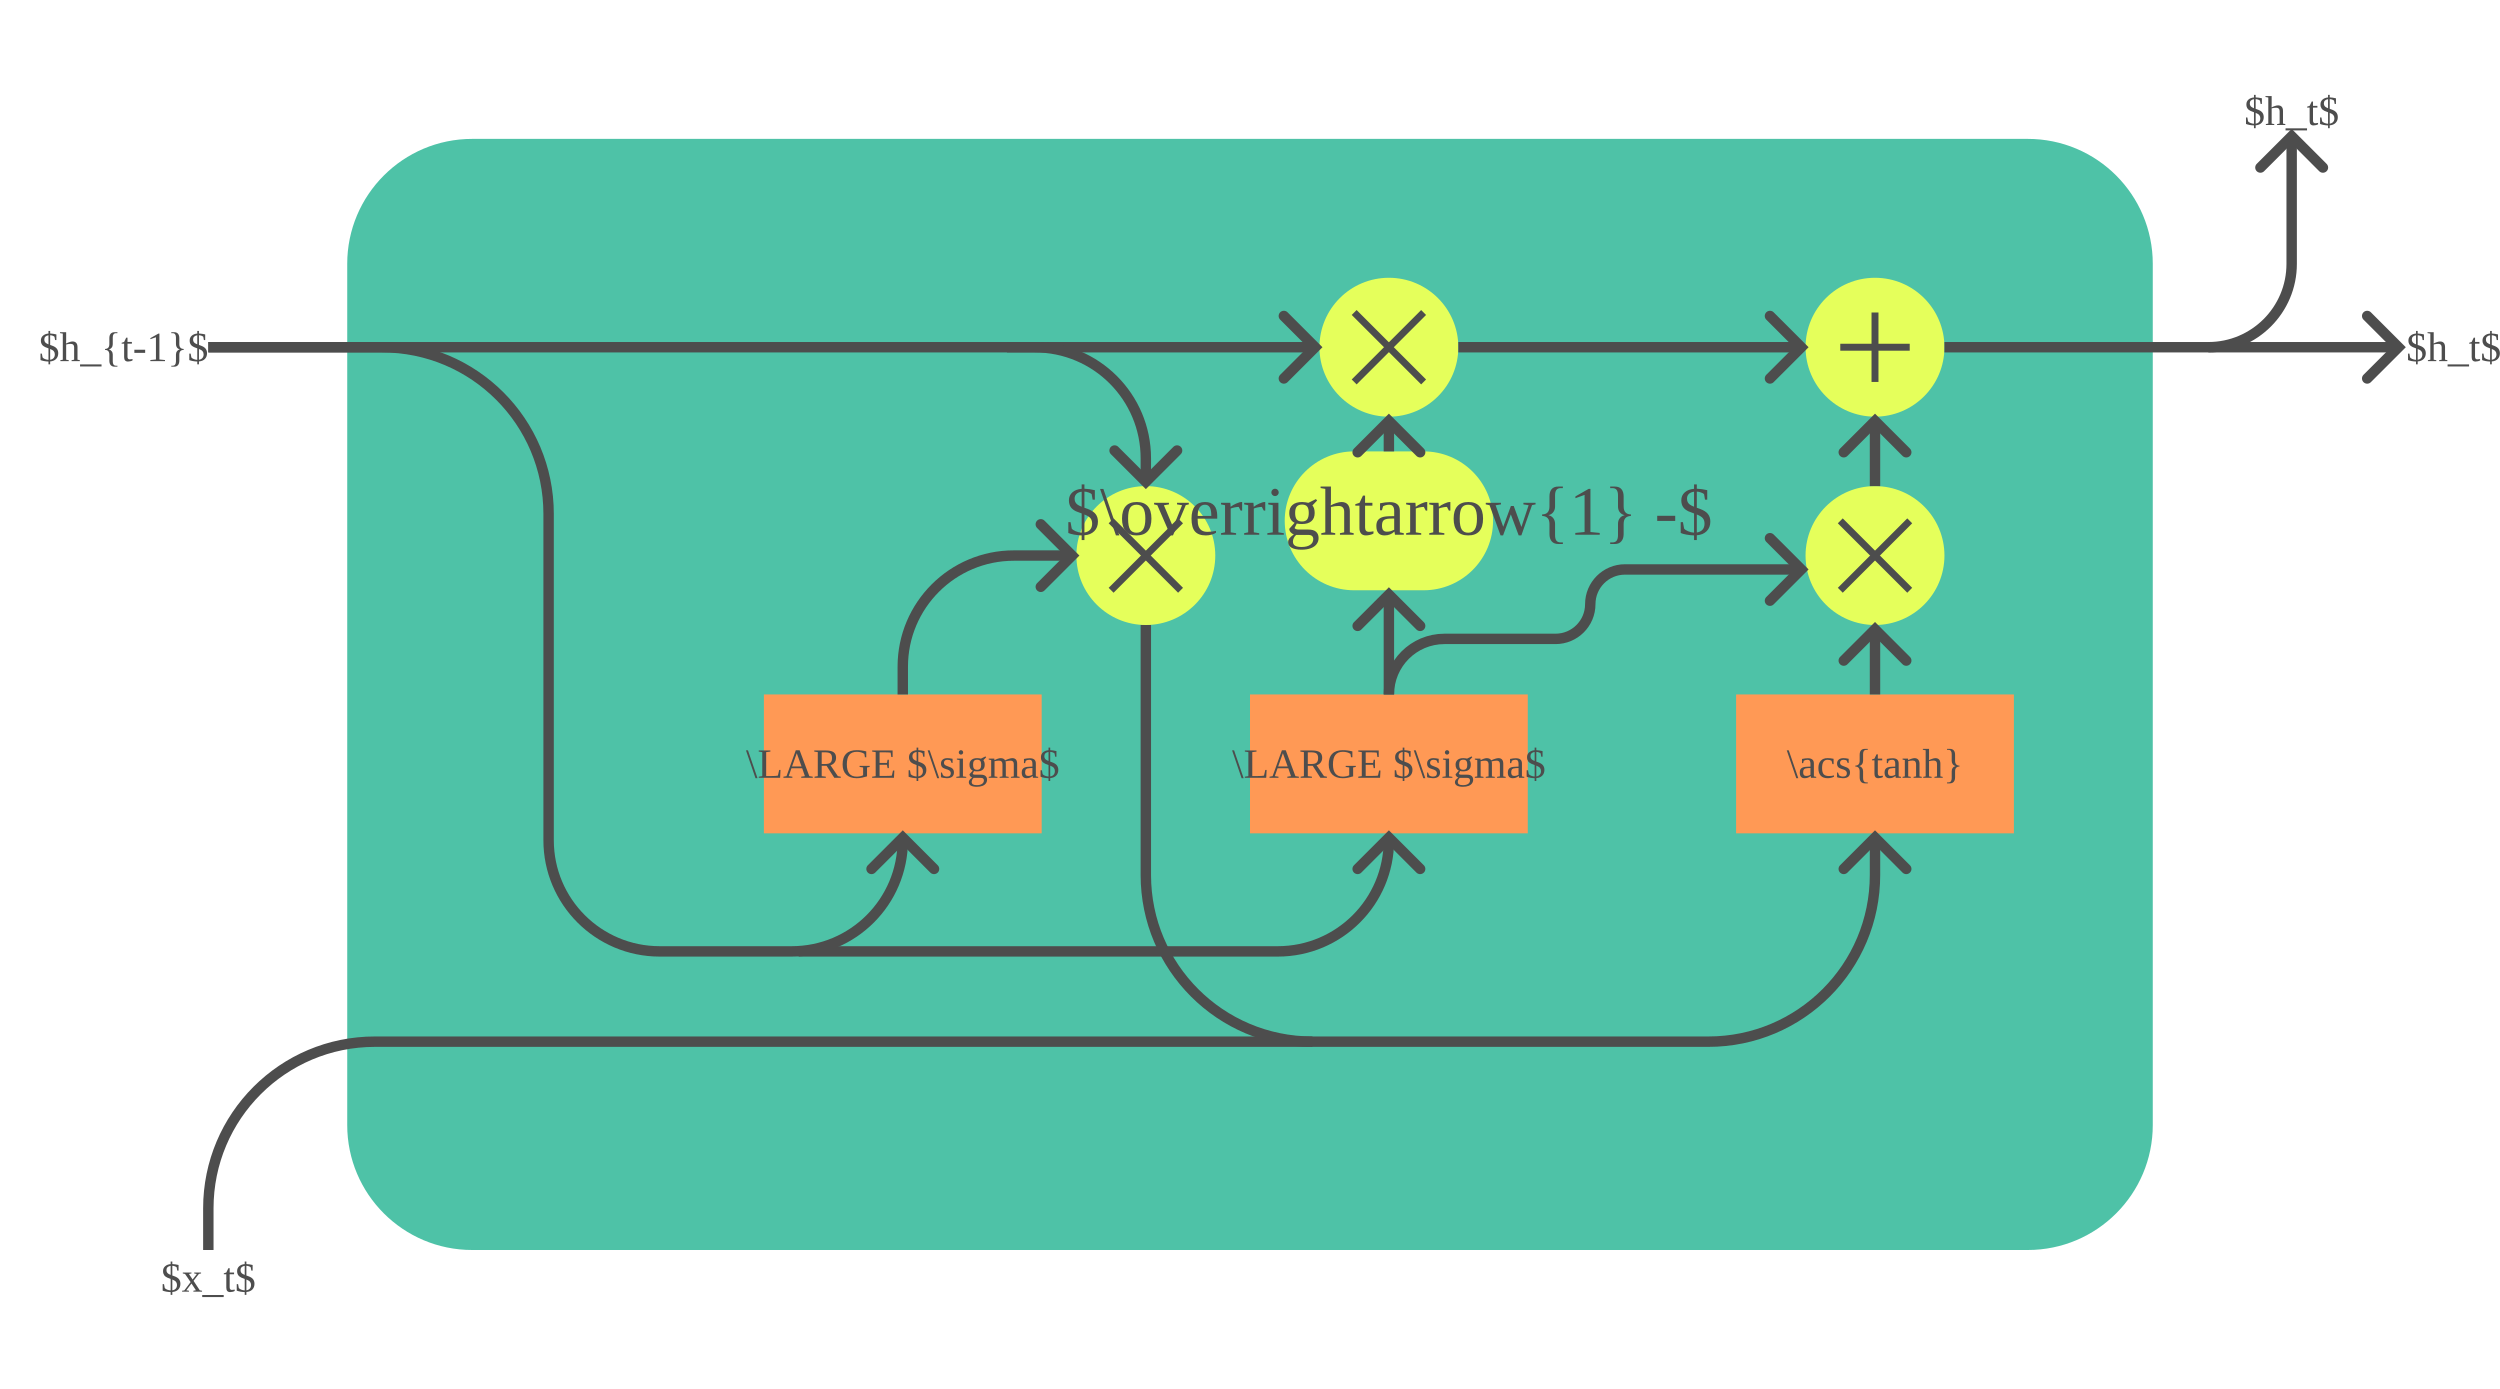
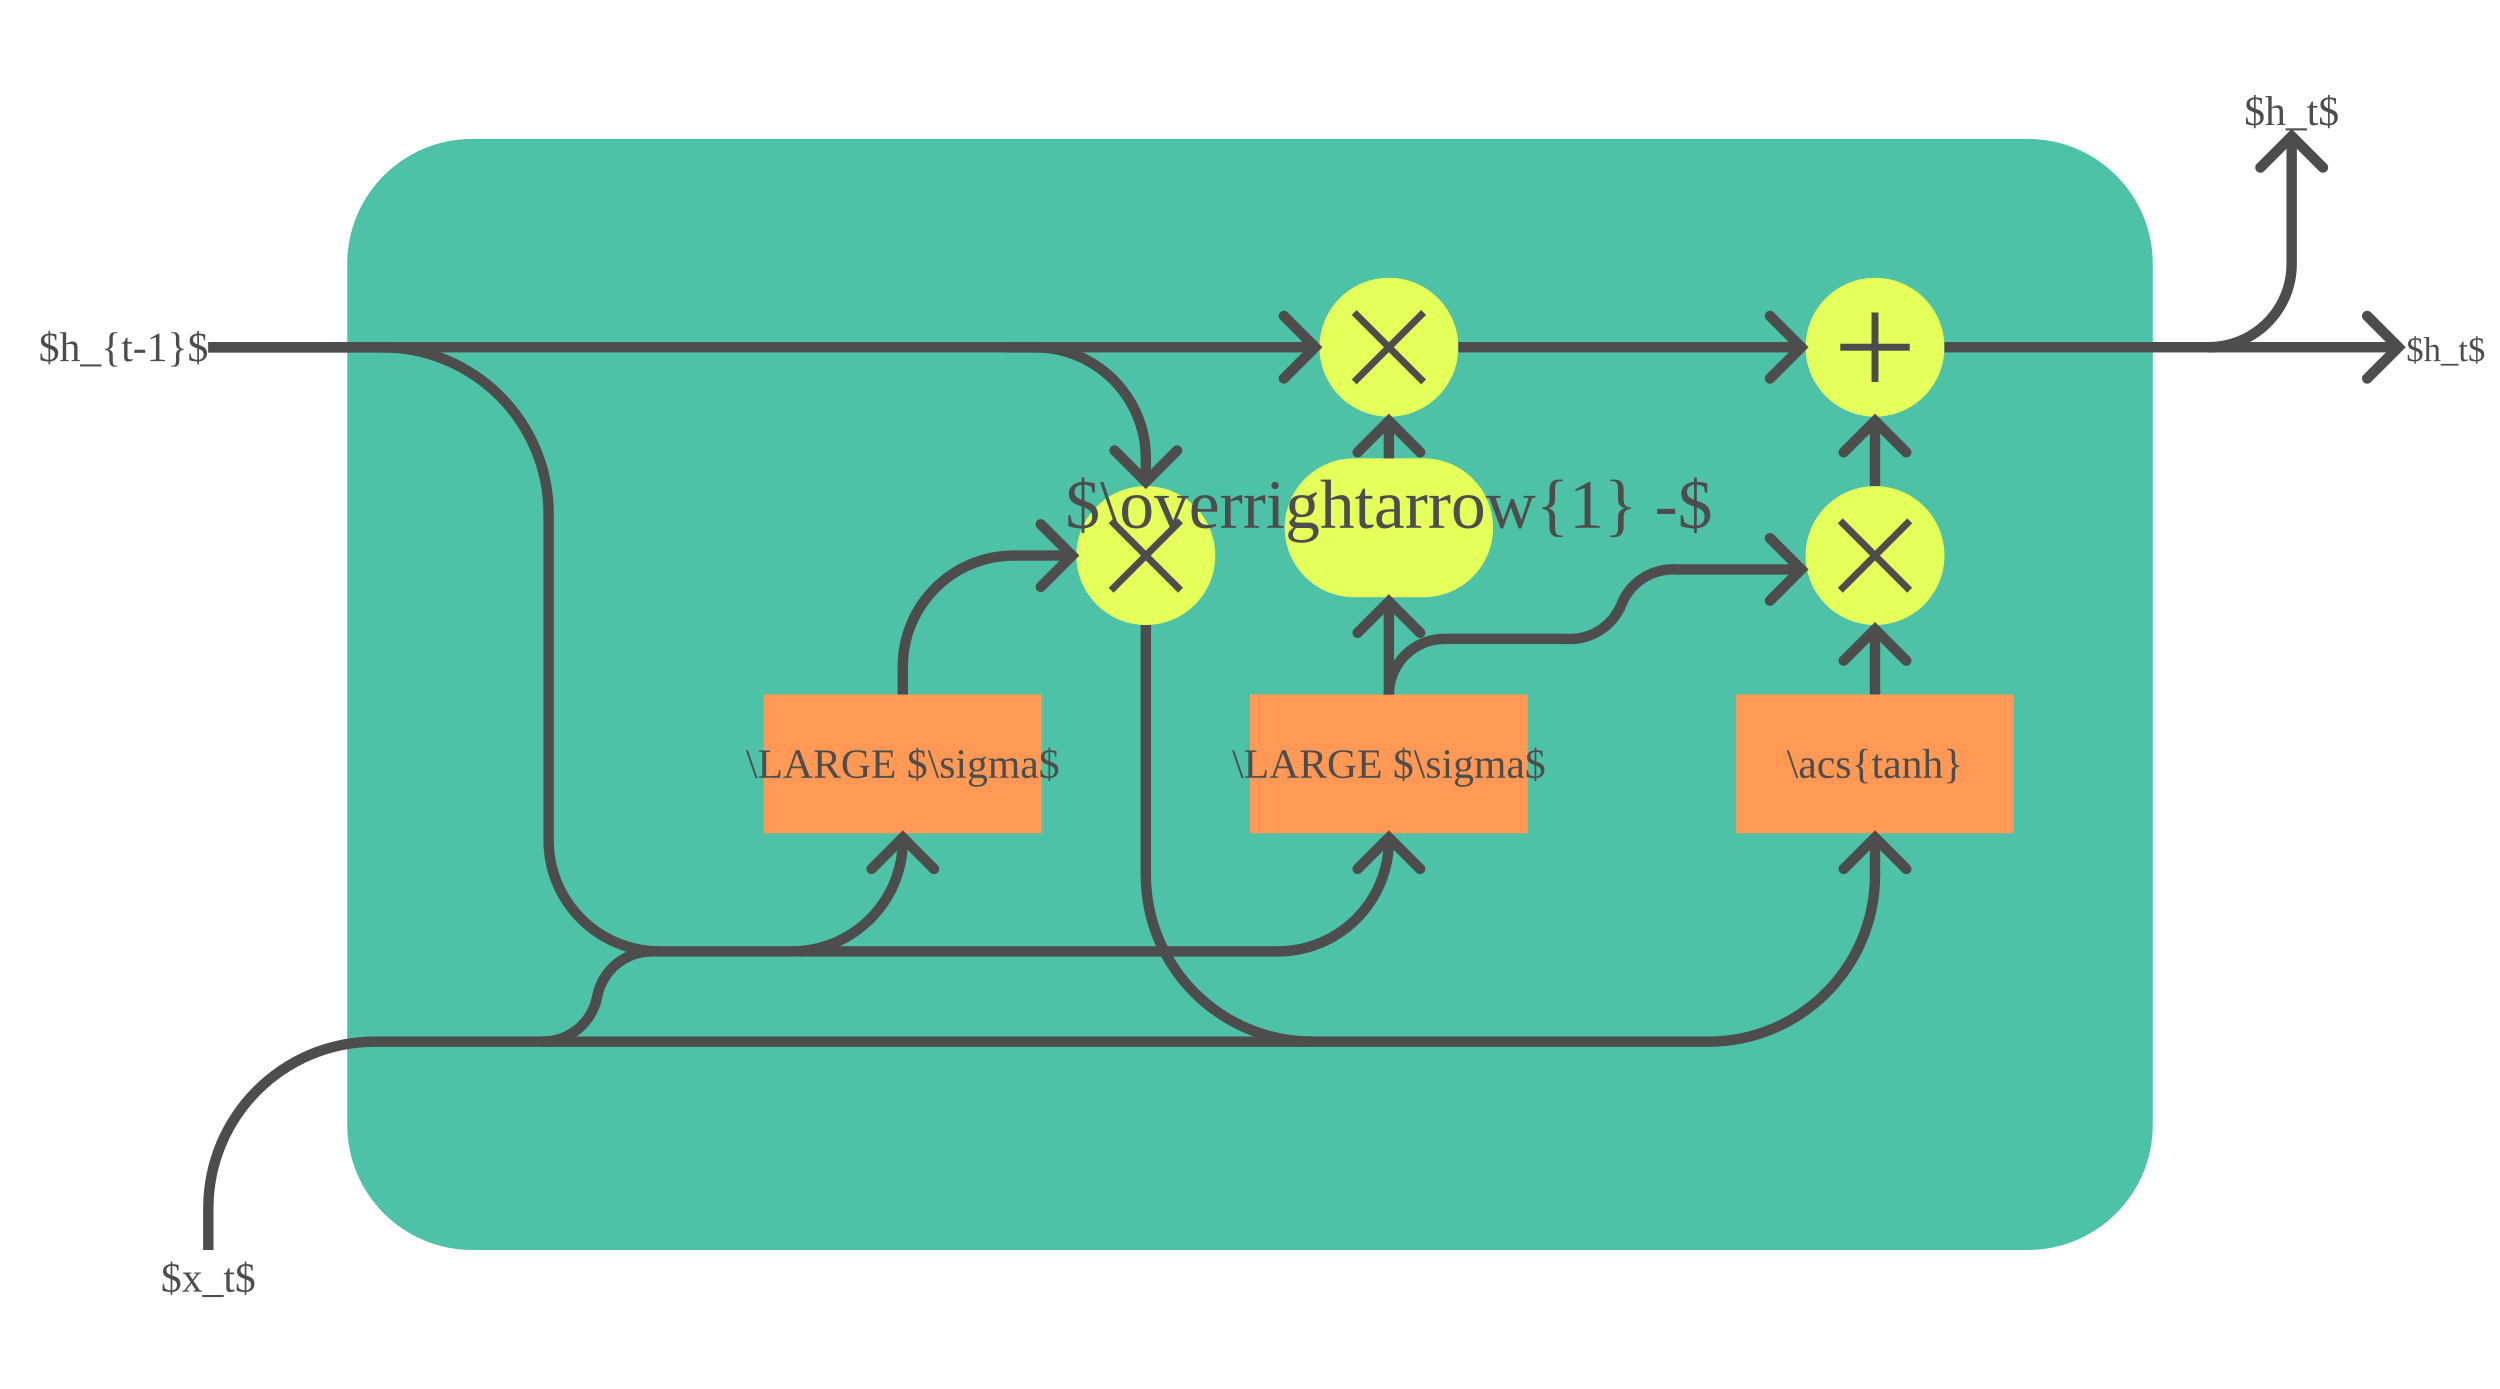
<svg xmlns="http://www.w3.org/2000/svg" width="720" height="400" viewBox="0 0 720 400" version="1.1" id="svg8" xml:space="preserve">
  <defs id="defs2">
    <marker style="overflow:visible" id="arrow" refX="0" refY="0" orient="auto-start-reverse" markerWidth="4.207" markerHeight="7" viewBox="0 0 4.207 7" preserveAspectRatio="xMidYMid">
      <path style="fill:none;stroke:context-stroke;stroke-width:1;stroke-linecap:round" d="M 3,-3 0,0 3,3" id="arrow3" transform="rotate(180,0.125,0)" />
    </marker>
  </defs>
  <g id="cell">
    <rect id="background" width="520" height="320" x="100" y="40" ry="36" fill="#4ec2a7" rx="36" />
    <g id="pointwise">
      <circle id="mult1" cx="400" cy="100" r="20" stroke="none" fill="#e5ff5b" />
      <circle id="mult2" cx="540" cy="160" r="20" stroke="none" fill="#e5ff5b" />
      <circle id="mult3" cx="330" cy="160" r="20" stroke="none" fill="#e5ff5b" />
      <circle id="add" cx="540" cy="100" r="20" stroke="none" fill="#e5ff5b" />
-       <rect y="130" x="370" height="40" width="60" id="tanh2" ry="20" fill="#e5ff5b" rx="20" />
-       <text x="400" y="154" id="textTanhPointwise" fill="#4d4d4d" stroke="none" font-size="20px" text-anchor="middle">$\overrightarrow{1} -$</text>
+       <rect y="132" x="370" height="40" width="60" id="tanh2" ry="20" fill="#e5ff5b" rx="20" />
+       <text x="400" y="152" id="textTanhPointwise" fill="#4d4d4d" stroke="none" font-size="20px" text-anchor="middle">$\overrightarrow{1} -$</text>
      <g id="plusSign">
        <line x1="540" x2="540" y1="110" y2="90" stroke-width="2" stroke="#4d4d4d" id="plus1" />
        <line x1="550" x2="530" y1="100" y2="100" stroke-width="2" stroke="#4d4d4d" id="plus2" />
      </g>
      <g id="multSign1">
        <line x1="390" x2="410" y1="110" y2="90" stroke-width="2" stroke="#4d4d4d" id="line1773" />
        <line x1="410" x2="390" y1="110" y2="90" stroke-width="2" stroke="#4d4d4d" id="line1771" />
      </g>
      <g id="multSign3">
        <line x1="320" x2="340" y1="170" y2="150" stroke-width="2" stroke="#4d4d4d" id="mult2-9" />
        <line x1="340" x2="320" y1="170" y2="150" stroke-width="2" stroke="#4d4d4d" id="mult1-3" />
      </g>
      <g id="multSign2">
        <line x1="550" x2="530" y1="170" y2="150" stroke-width="2" stroke="#4d4d4d" id="mult2-0" />
        <line x1="550" x2="530" y1="150" y2="170" stroke-width="2" stroke="#4d4d4d" id="mult1-6" />
      </g>
    </g>
    <g id="NN">
      <rect id="sigmNN1" width="80" height="40" x="360" y="200" fill="#ff9955" stroke="none" />
      <rect id="tanhNN0" width="80" height="40" x="500" y="200" fill="#ff9955" stroke="none" />
      <rect id="sigmNN0" width="80" height="40" x="220" y="200" fill="#ff9955" stroke="none" />
      <text x="540" y="224" id="textTanh" fill="#4d4d4d" stroke="none" font-size="12" text-anchor="middle">\acs{tanh}</text>
      <text x="260" y="224" id="textSig0" fill="#4d4d4d" stroke="none" font-size="12" text-anchor="middle">\LARGE $\sigma$</text>
      <text x="400" y="224" id="textSig1" fill="#4d4d4d" stroke="none" font-size="12" text-anchor="middle">\LARGE $\sigma$</text>
    </g>
    <g id="paths" style="display:none">
      <line x1="392" x2="392" y1="210" y2="187" stroke-width="3" stroke="#4d4d4d" marker-end="url(#arrow)" id="line1963" />
      <line x1="392" x2="392" y1="145" y2="122" stroke-width="3" stroke="#4d4d4d" marker-end="url(#arrow)" id="line2540" />
      <line x1="570" x2="570" y1="210" y2="278" stroke-width="3" stroke="#4d4d4d" marker-end="url(#arrow)" id="line2545" />
      <line x1="180" x2="180" y1="210" y2="122" stroke-width="3" stroke="#4d4d4d" marker-end="url(#arrow)" id="line2541" />
      <line x1="60" x2="430" y1="300" y2="300" stroke-width="3" stroke="#4d4d4d" id="line25415" marker-end="url(#arrow)" />
      <line x1="590" x2="690" y1="300" y2="300" stroke-width="3" stroke="#4d4d4d" id="line25411" marker-end="url(#arrow)" />
      <line x1="412" x2="690" y1="100" y2="100" stroke-width="3" stroke="#4d4d4d" id="line25419" marker-end="url(#arrow)" />
      <line x1="200" x2="370" y1="100" y2="100" stroke-width="3" stroke="#4d4d4d" id="line254153" marker-end="url(#arrow)" />
      <line x2="548" y1="300" y2="300" stroke-width="3" stroke="#4d4d4d" id="line1103" marker-end="url(#arrow)" x1="512" />
      <line x1="60" x2="158" y1="100" y2="100" stroke-width="3" stroke="#4d4d4d" id="line25416" marker-end="url(#arrow)" />
      <path id="path1" d="m 636,300 a 24,24 0 0 0 24,-24 V 40" fill="none" stroke="#4d4d4d" stroke-width="3" marker-end="url(#arrow)" />
      <path d="m 60,360 v -12 a 48,48 0 0 1 48,-48" id="path2" fill="none" stroke="#4d4d4d" stroke-width="3" />
      <path id="path3" d="m 287,210 a 45,45 0 0 1 45,-45 h 38" fill="none" stroke="#4d4d4d" stroke-width="3" marker-end="url(#arrow)" />
      <path id="path4" d="m 376,300 a 16,16 0 0 0 16,-16 v -32" stroke="#4d4d4d" fill="none" stroke-width="3" marker-end="url(#arrow)" />
      <path id="path5" d="m 271,300 a 16,16 0 0 0 16,-16 v -32" stroke="#4d4d4d" fill="none" stroke-width="3" marker-end="url(#arrow)" />
      <path id="path6" d="m 164,300 a 16,16 0 0 0 16,-16 v -32" stroke="#4d4d4d" fill="none" stroke-width="3" marker-end="url(#arrow)" />
      <path id="path7" d="m 554,100 a 16,16 0 0 1 16,16 v 52" stroke="#4d4d4d" fill="none" stroke-width="3" marker-end="url(#arrow)" />
    </g>
    <path d="m 60,360 v -12 a 48,48 0 0 1 48,-48 h 384 a 48,48 0 0 0 48,-48 v -10" id="path11" fill="none" stroke="#4d4d4d" stroke-width="3" marker-end="url(#arrow)" />
    <path d="m 60,100 h 50 a 48,48 0 0 1 48,48 v 94 a 32,32 0 0 0 32,32 h 6 32 a 32,32 0 0 0 32,-32" id="path8" fill="none" stroke="#4d4d4d" stroke-width="3" marker-end="url(#arrow)" />
    <line x1="60" x2="378" y1="100" y2="100" stroke-width="3" stroke="#4d4d4d" id="line1" marker-end="url(#arrow)" />
    <path d="m 260,200 v -8 a 32,32 0 0 1 32,-32 h 16" id="path9" fill="none" stroke="#4d4d4d" stroke-width="3" marker-end="url(#arrow)" />
    <path d="m 290,100 h 8 a 32,32 0 0 1 32,32 v 6" id="path10" fill="none" stroke="#4d4d4d" stroke-width="3" marker-end="url(#arrow)" />
    <path d="m 330,180 v 72 a 48,48 0 0 0 48,48" id="path12" fill="none" stroke="#4d4d4d" stroke-width="3" />
    <path d="m 230,274 h 138 a 32,32 0 0 0 32,-32" id="path13" fill="none" stroke="#4d4d4d" stroke-width="3" marker-end="url(#arrow)" />
-     <path d="m 400,200 v -28" id="path15" fill="none" stroke="#4d4d4d" stroke-width="3" marker-end="url(#arrow)" />
-     <path d="m 400,200 a 16,16 0 0 1 16,-16 h 32 a 10,10 0 0 0 10,-10 a 10,10 0 0 1 10,-10 h 50" id="path16" fill="none" stroke="#4d4d4d" stroke-width="3" marker-end="url(#arrow)" />
-     <path d="m 400,130 v -8" id="path17" fill="none" stroke="#4d4d4d" stroke-width="3" marker-end="url(#arrow)" />
+     <path d="m 400,200 v -26" id="path15" fill="none" stroke="#4d4d4d" stroke-width="3" marker-end="url(#arrow)" />
+     <path d="m 400,200 a 16,16 0 0 1 16,-16 h 35 a 16,16 0 0 0 16,-10 a 16,16 0 0 1 16,-10 h 35" id="path16" fill="none" stroke="#4d4d4d" stroke-width="3" marker-end="url(#arrow)" />
+     <path d="m 400,132 v -10" id="path17" fill="none" stroke="#4d4d4d" stroke-width="3" marker-end="url(#arrow)" />
    <path d="m 540,200 v -18" id="path18" fill="none" stroke="#4d4d4d" stroke-width="3" marker-end="url(#arrow)" />
    <path d="m 540,140 v -18" id="path19" fill="none" stroke="#4d4d4d" stroke-width="3" marker-end="url(#arrow)" />
    <path d="m 420,100 h 98" id="path20" fill="none" stroke="#4d4d4d" stroke-width="3" marker-end="url(#arrow)" />
    <line x1="560" x2="690" y1="100" y2="100" stroke-width="3" stroke="#4d4d4d" id="line14" marker-end="url(#arrow)" />
    <path id="path14" d="m 636,100 a 24,24 0 0 0 24,-24 V 40" fill="none" stroke="#4d4d4d" stroke-width="3" marker-end="url(#arrow)" />
+     <path d="m 156,300 a 16,16 0 0 0 16,-13 16,16 0 0 1 16,-13" id="path9-7" fill="none" stroke="#4d4d4d" stroke-width="3" />
  </g>
  <g id="calque" style="display:inline">
    <text id="text1982" y="36" x="660" font-size="12" fill="#4d4d4d" text-anchor="middle">$h_t$</text>
-     <text id="text1994" y="104" x="693" font-size="12px" fill="#4d4d4d">$h_t$</text>
+     <text id="text1994" y="104" x="693" font-size="10" fill="#4d4d4d">$h_t$</text>
    <text x="60" y="372" id="text2002" font-size="12" fill="#4d4d4d" text-anchor="middle">$x_t$</text>
    <text x="60" y="104" id="text2058" fill="#4d4d4d" font-size="12" text-anchor="end">$h_{t-1}$</text>
  </g>
</svg>
